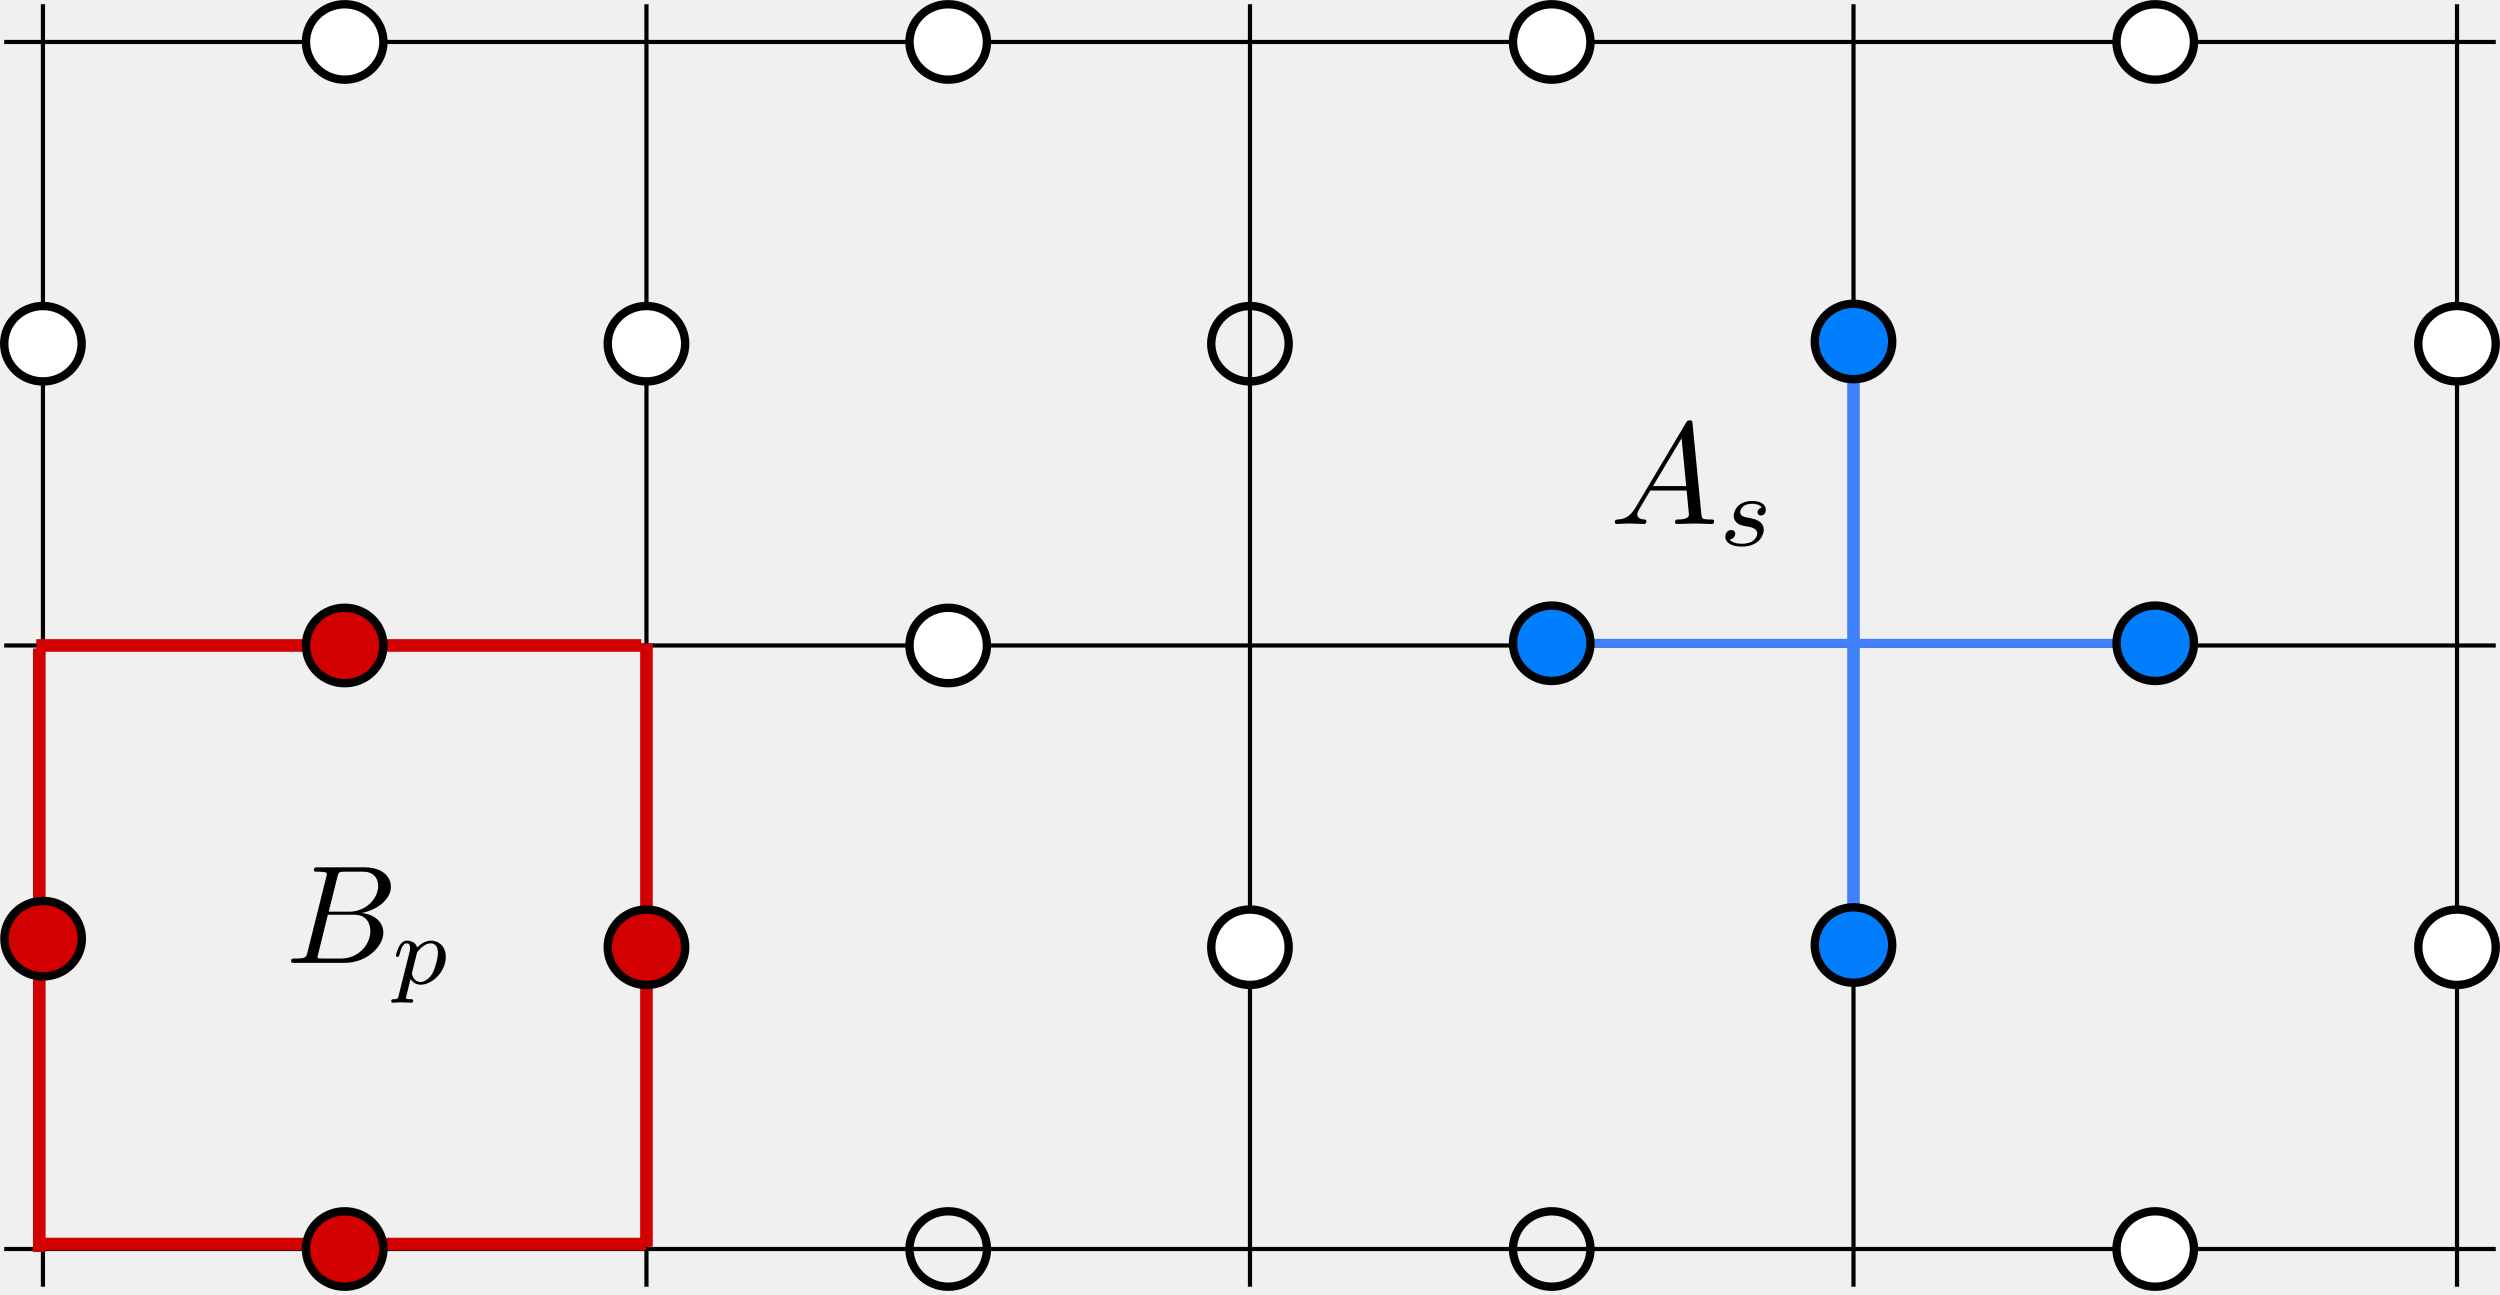
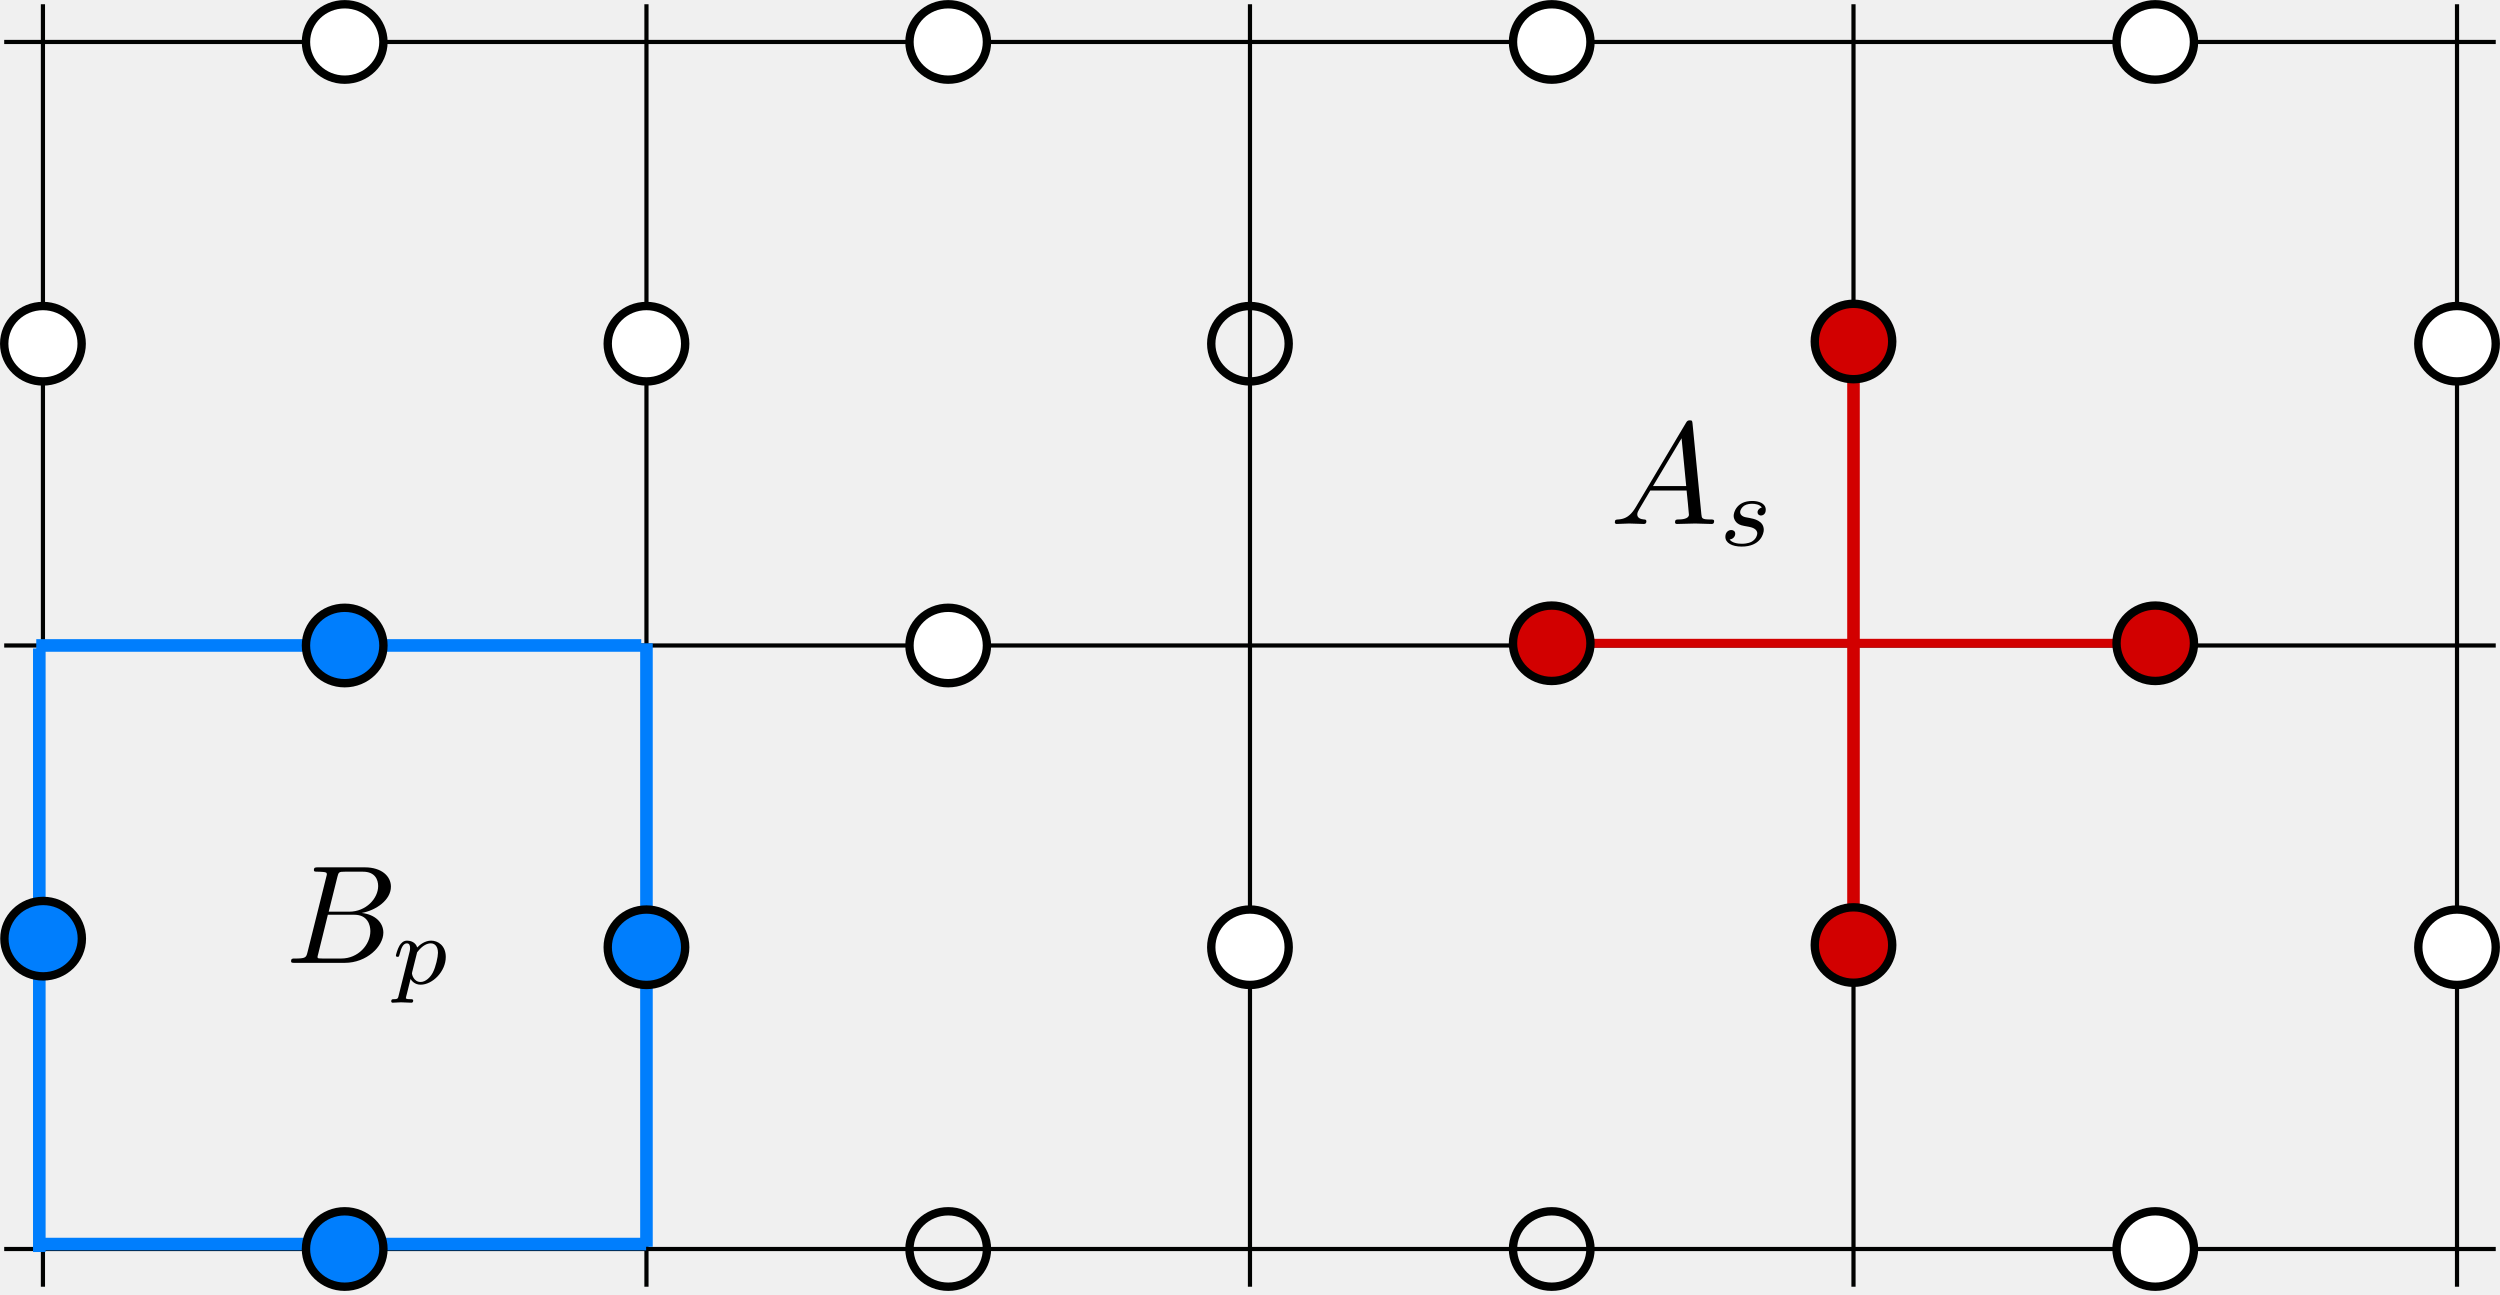
<svg xmlns="http://www.w3.org/2000/svg" width="596.5" height="308.75" id="svg4134" version="1.1">
  <defs id="defs4136" />
  <g id="layer1" transform="translate(118.7982,-321.228)">
-     <g id="g4070">
-       <path style="fill:none;stroke:#000100" d="m -117.796,475.241 594.483,0" id="path698" />
-       <path style="fill:none;stroke:#000100" d="m -117.796,619.241 594.483,0" id="path700" />
-       <path style="fill:none;stroke:#000100" d="m 35.446,322.241 0,306" id="path702" />
-       <path style="fill:none;stroke:#000100" d="m -108.553,322.241 0,306" id="path704" />
-       <path style="fill:#d20000;stroke:#d20000;stroke-width:3" d="m 35.446,618.711 0,-144" id="path706" />
-       <path style="fill:none;stroke:#000100" d="m -117.796,331.241 594.483,0" id="path708" />
-       <path style="fill:none;stroke:#000100" d="m 179.446,322.241 0,306" id="path710" />
-       <path style="fill:none;stroke:#000100" d="m 467.446,322.241 0,306" id="path712" />
-       <path style="fill:none;stroke:#000100" d="m 323.446,322.241 0,306" id="path714" />
-       <path style="fill:none;stroke:#4181fe;stroke-width:2.124" d="m 250.572,474.711 144.349,0" id="path716" />
-       <path style="fill:#007efd;stroke:#000100;stroke-width:2;fill-opacity:1" d="m 251.445,465.711 c 5.104,0 9.242,4.03 9.242,9 0,4.97 -4.138,9 -9.242,9 -5.103,0 -9.241,-4.03 -9.241,-9 0,-4.97 4.138,-9 9.241,-9 z" id="path722" />
-       <path style="fill:#ffffff;stroke:#000100;stroke-width:2" d="m 395.446,610.241 c 5.104,0 9.241,4.02 9.241,9 0,4.97 -4.137,9 -9.241,9 -5.104,0 -9.242,-4.03 -9.242,-9 0,-4.98 4.138,-9 9.242,-9 z" id="path724" />
-       <path style="fill:#ffffff;stroke:#000100;stroke-width:2" d="m 467.446,538.241 c 5.104,0 9.241,4.02 9.241,9 0,4.97 -4.137,9 -9.241,9 -5.104,0 -9.242,-4.03 -9.242,-9 0,-4.98 4.138,-9 9.242,-9 z" id="path726" />
-       <path style="fill:#ffffff;stroke:#000100;stroke-width:2" d="m 467.446,394.241 c 5.104,0 9.241,4.02 9.241,9 0,4.97 -4.137,9 -9.241,9 -5.104,0 -9.242,-4.03 -9.242,-9 0,-4.98 4.138,-9 9.242,-9 z" id="path728" />
-       <path style="fill:#ffffff;stroke:#000100;stroke-width:2" d="m 395.446,322.241 c 5.104,0 9.241,4.02 9.241,9 0,4.97 -4.137,9 -9.241,9 -5.104,0 -9.242,-4.03 -9.242,-9 0,-4.98 4.138,-9 9.242,-9 z" id="path730" />
-       <path style="fill:#ffffff;stroke:#000100;stroke-width:2" d="m 251.446,322.241 c 5.104,0 9.241,4.02 9.241,9 0,4.97 -4.137,9 -9.241,9 -5.104,0 -9.242,-4.03 -9.242,-9 0,-4.98 4.138,-9 9.242,-9 z" id="path732" />
-       <path style="fill:#ffffff;stroke:#000100;stroke-width:2" d="m 179.446,538.241 c 5.104,0 9.241,4.02 9.241,9 0,4.97 -4.137,9 -9.241,9 -5.104,0 -9.242,-4.03 -9.242,-9 0,-4.98 4.138,-9 9.242,-9 z" id="path734" />
-       <path style="fill:#ffffff;stroke:#000100;stroke-width:2" d="m 107.446,466.241 c 5.104,0 9.241,4.02 9.241,9 0,4.97 -4.137,9 -9.241,9 -5.104,0 -9.242,-4.03 -9.242,-9 0,-4.98 4.138,-9 9.242,-9 z" id="path736" />
-       <path style="fill:#d20000;stroke:#000100;stroke-width:2" d="m 35.446,538.241 c 5.104,0 9.241,4.02 9.241,9 0,4.97 -4.137,9 -9.241,9 -5.104,0 -9.242,-4.03 -9.242,-9 0,-4.98 4.138,-9 9.242,-9 z" id="path738" />
-       <path style="fill:#ffffff;stroke:#000100;stroke-width:2" d="m 107.446,322.241 c 5.104,0 9.241,4.02 9.241,9 0,4.97 -4.137,9 -9.241,9 -5.104,0 -9.242,-4.03 -9.242,-9 0,-4.98 4.138,-9 9.242,-9 z" id="path740" />
-       <path style="fill:#ffffff;stroke:#000100;stroke-width:2" d="m 35.446,394.241 c 5.104,0 9.241,4.02 9.241,9 0,4.97 -4.137,9 -9.241,9 -5.104,0 -9.242,-4.03 -9.242,-9 0,-4.98 4.138,-9 9.242,-9 z" id="path742" />
-       <path style="fill:#ffffff;stroke:#000100;stroke-width:2" d="m -36.554,322.241 c 5.104,0 9.241,4.02 9.241,9 0,4.97 -4.137,9 -9.241,9 -5.104,0 -9.242,-4.03 -9.242,-9 0,-4.98 4.138,-9 9.242,-9 z" id="path750" />
-       <path style="fill:#ffffff;stroke:#000100;stroke-width:2" d="m -108.553,394.241 c 5.104,0 9.241,4.02 9.241,9 0,4.97 -4.137,9 -9.241,9 -5.104,0 -9.242,-4.03 -9.242,-9 0,-4.98 4.138,-9 9.242,-9 z" id="path752" />
-       <path style="fill:#d20000;stroke:#d20000;stroke-width:3.011" d="m -108.985,618.063 144.349,0" id="path754" />
-       <path style="fill:#d20000;fill-opacity:1;stroke:#000100;stroke-width:2" d="m -36.554,610.241 c 5.104,0 9.241,4.02 9.241,9 0,4.97 -4.137,9 -9.241,9 -5.104,0 -9.242,-4.03 -9.242,-9 0,-4.98 4.138,-9 9.242,-9 z" id="path748" />
-       <path style="fill:none;stroke:#000100;stroke-width:2" d="m 251.446,610.241 c 5.104,0 9.241,4.02 9.241,9 0,4.97 -4.137,9 -9.241,9 -5.104,0 -9.242,-4.03 -9.242,-9 0,-4.98 4.138,-9 9.242,-9 z" id="path756" />
-       <path style="fill:none;stroke:#000100;stroke-width:2" d="m 107.446,610.241 c 5.104,0 9.241,4.02 9.241,9 0,4.97 -4.137,9 -9.241,9 -5.104,0 -9.242,-4.03 -9.242,-9 0,-4.98 4.138,-9 9.242,-9 z" id="path758" />
-       <path style="fill:none;stroke:#4181fe;stroke-width:3" d="m 323.446,547.241 0,-144.53" id="path760" />
-       <path style="fill:#007efd;stroke:#000100;stroke-width:2" d="m 323.445,393.711 c 5.104,0 9.242,4.03 9.242,9 0,4.97 -4.138,9 -9.242,9 -5.103,0 -9.241,-4.03 -9.241,-9 0,-4.97 4.138,-9 9.241,-9 z" id="path720" />
-       <path style="fill:#007efd;stroke:#000100;stroke-width:2;fill-opacity:1" d="m 323.445,537.711 c 5.104,0 9.242,4.03 9.242,9 0,4.97 -4.138,9 -9.242,9 -5.103,0 -9.241,-4.03 -9.241,-9 0,-4.97 4.138,-9 9.241,-9 z" id="path718" />
-       <path style="fill:#007efd;stroke:#000100;stroke-width:2" d="m 395.445,465.711 c 5.104,0 9.242,4.03 9.242,9 0,4.97 -4.138,9 -9.242,9 -5.103,0 -9.241,-4.03 -9.241,-9 0,-4.97 4.138,-9 9.241,-9 z" id="path762" />
-       <path style="fill:none;stroke:#000100;stroke-width:2" d="m 179.446,394.241 c 5.104,0 9.241,4.02 9.241,9 0,4.97 -4.137,9 -9.241,9 -5.104,0 -9.242,-4.03 -9.242,-9 0,-4.98 4.138,-9 9.242,-9 z" id="path764" />
-       <path style="fill:#d20000;stroke:#d20000;stroke-width:3" d="m -109.422,619.961 0,-144" id="path706-9" />
-       <path style="fill:#d20000;fill-opacity:1;stroke:#000100;stroke-width:2" d="m -108.507,536.194 c 5.104,0 9.241,4.02 9.241,9 0,4.97 -4.137,9 -9.241,9 -5.104,0 -9.242,-4.03 -9.242,-9 0,-4.98 4.138,-9 9.242,-9 z" id="path746" />
-       <path style="fill:#d20000;stroke:#d20000;stroke-width:3.011" d="m -110.147,475.233 144.349,0" id="path754-6" />
-       <path style="fill:#d20000;stroke:#000100;stroke-width:2;fill-opacity:1" d="m -36.554,466.241 c 5.104,0 9.241,4.02 9.241,9 0,4.97 -4.137,9 -9.241,9 -5.104,0 -9.242,-4.03 -9.242,-9 0,-4.98 4.138,-9 9.242,-9 z" id="path744" />
-       <g transform="matrix(1.57181,0,0,1.57181,70.80879,24.67124)" id="g3920">
-         <g style="font-style:normal;font-variant:normal;font-weight:normal;font-stretch:normal;letter-spacing:normal;word-spacing:normal;text-anchor:start;fill:none;stroke:#000000;stroke-linecap:butt;stroke-linejoin:miter;stroke-miterlimit:10.433;stroke-opacity:1;stroke-dasharray:none;stroke-dashoffset:0" word-spacing="normal" letter-spacing="normal" font-size-adjust="none" font-stretch="normal" font-weight="normal" font-variant="normal" font-style="normal" stroke-miterlimit="10.433" xml:space="preserve" transform="matrix(0.4410714,0,0,-0.4410714,-77.1875,447.375)" id="content">
-           <path style="fill:#000000;stroke-width:0" id="path3923" d="m 464.44,411.93 -0.19,-0.3 -0.18,-0.29 -0.19,-0.28 -0.19,-0.26 -0.18,-0.25 -0.19,-0.23 -0.19,-0.22 -0.18,-0.21 -0.19,-0.2 -0.19,-0.18 -0.18,-0.17 -0.19,-0.16 -0.19,-0.15 -0.18,-0.14 -0.19,-0.13 -0.19,-0.12 -0.19,-0.11 -0.19,-0.1 -0.19,-0.09 -0.19,-0.09 -0.19,-0.07 -0.2,-0.07 -0.19,-0.07 -0.2,-0.05 -0.19,-0.05 -0.2,-0.04 -0.2,-0.04 -0.19,-0.03 -0.41,-0.05 -0.4,-0.03 c -0.61,-0.05 -1.05,-0.05 -1.05,-1 0,-0.3 0.25,-0.55 0.64,-0.55 1.34,0 2.89,0.16 4.28,0.16 1.64,0 3.39,-0.16 4.99,-0.16 0.29,0 0.95,0 0.95,0.95 0,0.55 -0.45,0.6 -0.8,0.6 -1.15,0.09 -2.34,0.5 -2.34,1.73 0,0.61 0.3,1.16 0.69,1.84 l 3.79,6.39 h 12.5 l -0.14,1.54 h -11.42 l 9.83,16.45 1.59,-16.45 0.14,-1.54 c 0.11,-1.04 0.8,-7.82 0.8,-8.32 0,-1.5 -2.59,-1.64 -3.58,-1.64 -0.7,0 -1.2,0 -1.2,-1 0,-0.55 0.59,-0.55 0.7,-0.55 2.03,0 4.19,0.16 6.22,0.16 1.25,0 4.39,-0.16 5.64,-0.16 0.3,0 0.89,0 0.89,1 0,0.55 -0.5,0.55 -1.14,0.55 -3.09,0 -3.09,0.34 -3.25,1.79 l -3.03,31.13 c -0.11,1 -0.11,1.2 -0.95,1.2 -0.8,0 -0.99,-0.34 -1.3,-0.84 z" />
-           <path style="fill:#000000;stroke-width:0" id="path3925" d="m 507.86,411.86 -0.09,-0.03 -0.08,-0.02 -0.08,-0.03 -0.08,-0.02 -0.07,-0.04 -0.08,-0.03 -0.07,-0.04 -0.07,-0.04 -0.06,-0.04 -0.07,-0.04 -0.06,-0.05 -0.06,-0.05 -0.05,-0.05 -0.06,-0.05 -0.05,-0.05 -0.05,-0.06 -0.04,-0.05 -0.05,-0.06 -0.04,-0.06 -0.04,-0.06 -0.03,-0.06 -0.04,-0.06 -0.02,-0.06 -0.03,-0.06 -0.02,-0.07 -0.03,-0.06 -0.01,-0.07 -0.02,-0.06 -0.01,-0.07 -0.01,-0.06 0,-0.07 0,-0.06 c 0,-0.81 0.7,-1.12 1.15,-1.12 0.35,0 1.67,0.21 1.67,1.98 0,2.27 -2.5,3.03 -4.62,3.03 -5.44,0 -6.42,-4 -6.42,-5.08 0,-1.29 0.73,-2.12 1.22,-2.54 0.9,-0.71 1.53,-0.83 3.93,-1.25 0.74,-0.14 2.97,-0.57 2.97,-2.3 0,-0.59 -0.39,-1.92 -1.84,-2.8 -1.36,-0.76 -3.08,-0.76 -3.49,-0.76 -1.4,0 -3.39,0.31 -4.18,1.47 1.15,0.14 1.92,1 1.92,1.98 0,0.87 -0.63,1.28 -1.36,1.28 -1.02,0 -2.03,-0.8 -2.03,-2.33 0,-2.09 2.23,-3.37 5.61,-3.37 6.42,0 7.61,4.39 7.61,5.75 0,3.2 -3.53,3.83 -4.82,4.08 -0.31,0.06 -1.18,0.2 -1.39,0.26 -1.29,0.25 -1.92,0.99 -1.92,1.75 0,0.8 0.63,1.74 1.39,2.24 0.94,0.59 2.16,0.65 2.75,0.65 0.74,0 2.55,-0.11 3.32,-1.29 z" />
-         </g>
-       </g>
-       <g transform="matrix(1.518271,0,0,1.518271,-238.6033,143.7473)" id="g4015">
-         <g style="font-style:normal;font-variant:normal;font-weight:normal;font-stretch:normal;letter-spacing:normal;word-spacing:normal;text-anchor:start;fill:none;stroke:#000000;stroke-linecap:butt;stroke-linejoin:miter;stroke-miterlimit:10.433;stroke-opacity:1;stroke-dasharray:none;stroke-dashoffset:0" id="g4017" transform="matrix(0.4410714,0,0,-0.4410714,-77.1875,447.375)" xml:space="preserve" stroke-miterlimit="10.433" font-style="normal" font-variant="normal" font-weight="normal" font-stretch="normal" font-size-adjust="none" letter-spacing="normal" word-spacing="normal">
-           <path style="fill:#000000;stroke-width:0" d="m 463.49,410.09 -0.05,-0.18 -0.04,-0.17 -0.05,-0.16 -0.04,-0.15 -0.04,-0.15 -0.05,-0.13 -0.05,-0.13 -0.05,-0.12 -0.05,-0.11 -0.06,-0.11 -0.07,-0.1 -0.07,-0.09 -0.07,-0.09 -0.09,-0.07 -0.09,-0.08 -0.11,-0.06 -0.11,-0.07 -0.13,-0.05 -0.13,-0.05 -0.15,-0.05 -0.16,-0.04 -0.09,-0.02 -0.09,-0.01 -0.09,-0.02 -0.1,-0.02 -0.1,-0.01 -0.1,-0.01 -0.11,-0.01 -0.12,-0.02 -0.11,-0.01 -0.13,-0.01 -0.12,0 -0.13,-0.01 -0.14,-0.01 -0.14,0 -0.14,-0.01 -0.15,0 -0.16,-0.01 -0.16,0 -0.16,0 -0.17,0 -0.18,0 -0.18,0 c -0.85,0 -1.35,0 -1.35,-1 0,-0.55 0.46,-0.55 1.35,-0.55 h 17.78 c 7.87,0 13.75,5.87 13.75,10.76 0,3.58 -2.89,6.47 -7.72,7.02 5.19,0.95 10.42,4.64 10.42,9.38 0,3.68 -3.3,6.87 -9.28,6.87 l -0.69,-1.55 c 4.38,0 5.42,-2.93 5.42,-5.12 0,-4.39 -4.28,-9.13 -10.35,-9.13 h -7.27 l -0.3,-1.09 h 9.41 c 4.78,0 5.73,-3.69 5.73,-5.83 0,-4.94 -4.43,-9.76 -10.31,-9.76 h -6.78 c -0.69,0 -0.8,0 -1.09,0.04 -0.5,0.05 -0.64,0.1 -0.64,0.5 0,0.14 0,0.25 0.25,1.14 l 3.43,13.91 0.3,1.09 3.08,12.36 c 0.45,1.74 0.54,1.89 2.7,1.89 h 6.42 l 0.69,1.55 h -16.73 c -0.94,0 -1.44,0 -1.44,-1 0,-0.55 0.44,-0.55 1.39,-0.55 0.09,0 1.05,0 1.89,-0.09 0.89,-0.11 1.34,-0.16 1.34,-0.8 0,-0.2 -0.04,-0.36 -0.2,-0.95 z" id="path4019" />
-           <path style="fill:#000000;stroke-width:0" d="m 495.93,394.51 -0.02,-0.09 -0.02,-0.08 -0.02,-0.09 -0.02,-0.07 -0.02,-0.08 -0.03,-0.07 -0.02,-0.07 -0.02,-0.06 -0.02,-0.06 -0.03,-0.05 -0.03,-0.06 -0.03,-0.05 -0.03,-0.04 -0.03,-0.05 -0.04,-0.04 -0.04,-0.03 -0.04,-0.04 -0.05,-0.03 -0.05,-0.03 -0.06,-0.02 -0.05,-0.03 -0.07,-0.02 -0.07,-0.01 -0.07,-0.02 -0.08,-0.02 -0.05,0 -0.04,-0.01 -0.05,0 -0.04,-0.01 -0.05,0 -0.05,0 -0.05,-0.01 -0.06,0 -0.05,0 -0.06,0 -0.06,-0.01 -0.06,0 -0.06,0 -0.06,0 c -0.46,0 -0.94,0 -0.94,-0.73 0,-0.39 0.31,-0.53 0.48,-0.53 0.91,0 2.07,0.14 3,0.14 1.19,0 2.5,-0.14 3.66,-0.14 0.31,0 0.7,0.11 0.7,0.76 0,0.5 -0.5,0.5 -0.9,0.5 -0.78,0 -1.72,0 -1.72,0.41 0,0.19 0.25,1.09 0.39,1.61 0.42,1.84 0.9,3.73 1.28,5.18 0.42,-0.68 1.5,-2.04 3.59,-2.04 v 0.97 c -2.47,0 -3.09,2.68 -3.09,3.03 0,0.14 0.06,0.39 0.09,0.53 l 1.75,7 c 2.02,2.69 3.77,3.2 4.88,3.2 1.36,0 2.55,-1.01 2.55,-3.37 0,-1.44 -0.77,-4.99 -1.82,-7.02 -0.87,-1.7 -2.58,-3.37 -4.36,-3.37 v -0.97 c 4.25,0 8.96,4.7 8.96,9.89 0,4.08 -2.83,5.81 -5.22,5.81 -2.17,0 -4.02,-1.45 -4.96,-2.44 -0.59,1.99 -2.54,2.44 -3.59,2.44 -1.36,0 -2.19,-0.91 -2.75,-1.84 -0.7,-1.19 -1.25,-3.27 -1.25,-3.49 0,-0.45 0.49,-0.45 0.59,-0.45 0.49,0 0.52,0.11 0.77,1.05 0.52,2.03 1.19,3.76 2.55,3.76 0.9,0 1.14,-0.76 1.14,-1.7 0,-0.39 -0.06,-0.84 -0.11,-1.05 z" id="path4021" />
-         </g>
+     <path style="fill:none;stroke:#000100" d="M -117.796,475.241 H 476.687" id="path698" />
+     <path style="fill:none;stroke:#000100" d="M -117.796,619.241 H 476.687" id="path700" />
+     <path style="fill:none;stroke:#000100" d="m 35.446,322.241 v 306" id="path702" />
+     <path style="fill:none;stroke:#000100" d="m -108.553,322.241 v 306" id="path704" />
+     <path style="fill:none;stroke:#000100" d="M -117.796,331.241 H 476.687" id="path708" />
+     <path style="fill:none;stroke:#000100" d="m 179.446,322.241 v 306" id="path710" />
+     <path style="fill:none;stroke:#000100" d="m 467.446,322.241 v 306" id="path712" />
+     <path style="fill:none;stroke:#000100" d="m 323.446,322.241 v 306" id="path714" />
+     <path style="fill:none;stroke:#d20000;stroke-width:2.124;stroke-opacity:1" d="M 250.572,474.711 H 394.92" id="path716" />
+     <path style="fill:#d20000;fill-opacity:1;stroke:#000100;stroke-width:2" d="m 251.445,465.711 c 5.104,0 9.242,4.03 9.242,9 0,4.97 -4.138,9 -9.242,9 -5.103,0 -9.241,-4.03 -9.241,-9 0,-4.97 4.138,-9 9.241,-9 z" id="path722" />
+     <path style="fill:#ffffff;stroke:#000100;stroke-width:2" d="m 395.446,610.241 c 5.104,0 9.241,4.02 9.241,9 0,4.97 -4.137,9 -9.241,9 -5.104,0 -9.242,-4.03 -9.242,-9 0,-4.98 4.138,-9 9.242,-9 z" id="path724" />
+     <path style="fill:#ffffff;stroke:#000100;stroke-width:2" d="m 467.446,538.241 c 5.104,0 9.241,4.02 9.241,9 0,4.97 -4.137,9 -9.241,9 -5.104,0 -9.242,-4.03 -9.242,-9 0,-4.98 4.138,-9 9.242,-9 z" id="path726" />
+     <path style="fill:#ffffff;stroke:#000100;stroke-width:2" d="m 467.446,394.241 c 5.104,0 9.241,4.02 9.241,9 0,4.97 -4.137,9 -9.241,9 -5.104,0 -9.242,-4.03 -9.242,-9 0,-4.98 4.138,-9 9.242,-9 z" id="path728" />
+     <path style="fill:#ffffff;stroke:#000100;stroke-width:2" d="m 395.446,322.241 c 5.104,0 9.241,4.02 9.241,9 0,4.97 -4.137,9 -9.241,9 -5.104,0 -9.242,-4.03 -9.242,-9 0,-4.98 4.138,-9 9.242,-9 z" id="path730" />
+     <path style="fill:#ffffff;stroke:#000100;stroke-width:2" d="m 251.446,322.241 c 5.104,0 9.241,4.02 9.241,9 0,4.97 -4.137,9 -9.241,9 -5.104,0 -9.242,-4.03 -9.242,-9 0,-4.98 4.138,-9 9.242,-9 z" id="path732" />
+     <path style="fill:#ffffff;stroke:#000100;stroke-width:2" d="m 179.446,538.241 c 5.104,0 9.241,4.02 9.241,9 0,4.97 -4.137,9 -9.241,9 -5.104,0 -9.242,-4.03 -9.242,-9 0,-4.98 4.138,-9 9.242,-9 z" id="path734" />
+     <path style="fill:#ffffff;stroke:#000100;stroke-width:2" d="m 107.446,466.241 c 5.104,0 9.241,4.02 9.241,9 0,4.97 -4.137,9 -9.241,9 -5.104,0 -9.242,-4.03 -9.242,-9 0,-4.98 4.138,-9 9.242,-9 z" id="path736" />
+     <path style="fill:#ffffff;stroke:#000100;stroke-width:2" d="m 107.446,322.241 c 5.104,0 9.241,4.02 9.241,9 0,4.97 -4.137,9 -9.241,9 -5.104,0 -9.242,-4.03 -9.242,-9 0,-4.98 4.138,-9 9.242,-9 z" id="path740" />
+     <path style="fill:#ffffff;stroke:#000100;stroke-width:2" d="m 35.446,394.241 c 5.104,0 9.241,4.02 9.241,9 0,4.97 -4.137,9 -9.241,9 -5.104,0 -9.242,-4.03 -9.242,-9 0,-4.98 4.138,-9 9.242,-9 z" id="path742" />
+     <path style="fill:#ffffff;stroke:#000100;stroke-width:2" d="m -36.554,322.241 c 5.104,0 9.241,4.02 9.241,9 0,4.97 -4.137,9 -9.241,9 -5.104,0 -9.242,-4.03 -9.242,-9 0,-4.98 4.138,-9 9.242,-9 z" id="path750" />
+     <path style="fill:#ffffff;stroke:#000100;stroke-width:2" d="m -108.553,394.241 c 5.104,0 9.241,4.02 9.241,9 0,4.97 -4.137,9 -9.241,9 -5.104,0 -9.242,-4.03 -9.242,-9 0,-4.98 4.138,-9 9.242,-9 z" id="path752" />
+     <path style="fill:none;stroke:#000100;stroke-width:2" d="m 251.446,610.241 c 5.104,0 9.241,4.02 9.241,9 0,4.97 -4.137,9 -9.241,9 -5.104,0 -9.242,-4.03 -9.242,-9 0,-4.98 4.138,-9 9.242,-9 z" id="path756" />
+     <path style="fill:none;stroke:#000100;stroke-width:2" d="m 107.446,610.241 c 5.104,0 9.241,4.02 9.241,9 0,4.97 -4.137,9 -9.241,9 -5.104,0 -9.242,-4.03 -9.242,-9 0,-4.98 4.138,-9 9.242,-9 z" id="path758" />
+     <path style="fill:none;stroke:#d20000;stroke-width:3;stroke-opacity:1" d="m 323.446,547.241 v -144.53" id="path760" />
+     <path style="fill:#d20000;stroke:#000100;stroke-width:2;fill-opacity:1" d="m 323.445,393.711 c 5.104,0 9.242,4.03 9.242,9 0,4.97 -4.138,9 -9.242,9 -5.103,0 -9.241,-4.03 -9.241,-9 0,-4.97 4.138,-9 9.241,-9 z" id="path720" />
+     <path style="fill:#d20000;fill-opacity:1;stroke:#000100;stroke-width:2" d="m 323.445,537.711 c 5.104,0 9.242,4.03 9.242,9 0,4.97 -4.138,9 -9.242,9 -5.103,0 -9.241,-4.03 -9.241,-9 0,-4.97 4.138,-9 9.241,-9 z" id="path718" />
+     <path style="fill:#d20000;stroke:#000100;stroke-width:2;fill-opacity:1" d="m 395.445,465.711 c 5.104,0 9.242,4.03 9.242,9 0,4.97 -4.138,9 -9.242,9 -5.103,0 -9.241,-4.03 -9.241,-9 0,-4.97 4.138,-9 9.241,-9 z" id="path762" />
+     <path style="fill:none;stroke:#000100;stroke-width:2" d="m 179.446,394.241 c 5.104,0 9.241,4.02 9.241,9 0,4.97 -4.137,9 -9.241,9 -5.104,0 -9.242,-4.03 -9.242,-9 0,-4.98 4.138,-9 9.242,-9 z" id="path764" />
+     <path style="fill:#d20000;stroke:#007efd;stroke-width:3;stroke-opacity:1" d="m 35.446,618.711 v -144" id="path706" />
+     <path style="fill:#d20000;stroke:#007efd;stroke-width:3.011;stroke-opacity:1" d="M -108.985,618.063 H 35.364" id="path754" />
+     <path style="fill:#d20000;stroke:#007efd;stroke-width:3;stroke-opacity:1" d="m -109.422,619.961 v -144" id="path706-9" />
+     <path style="fill:#d20000;stroke:#007efd;stroke-width:3.011;stroke-opacity:1" d="M -110.147,475.233 H 34.201" id="path754-6" />
+     <g transform="matrix(1.57181,0,0,1.57181,70.80879,24.67124)" id="g3920">
+       <g style="font-style:normal;font-variant:normal;font-weight:normal;font-stretch:normal;letter-spacing:normal;word-spacing:normal;text-anchor:start;fill:none;stroke:#000000;stroke-linecap:butt;stroke-linejoin:miter;stroke-miterlimit:10.433;stroke-dasharray:none;stroke-dashoffset:0;stroke-opacity:1" word-spacing="normal" letter-spacing="normal" font-size-adjust="none" font-stretch="normal" font-weight="normal" font-variant="normal" font-style="normal" stroke-miterlimit="10.433" xml:space="preserve" transform="matrix(0.4410714,0,0,-0.4410714,-77.1875,447.375)" id="content">
+         <path style="fill:#000000;stroke-width:0" id="path3923" d="m 464.44,411.93 -0.19,-0.3 -0.18,-0.29 -0.19,-0.28 -0.19,-0.26 -0.18,-0.25 -0.19,-0.23 -0.19,-0.22 -0.18,-0.21 -0.19,-0.2 -0.19,-0.18 -0.18,-0.17 -0.19,-0.16 -0.19,-0.15 -0.18,-0.14 -0.19,-0.13 -0.19,-0.12 -0.19,-0.11 -0.19,-0.1 -0.19,-0.09 -0.19,-0.09 -0.19,-0.07 -0.2,-0.07 -0.19,-0.07 -0.2,-0.05 -0.19,-0.05 -0.2,-0.04 -0.2,-0.04 -0.19,-0.03 -0.41,-0.05 -0.4,-0.03 c -0.61,-0.05 -1.05,-0.05 -1.05,-1 0,-0.3 0.25,-0.55 0.64,-0.55 1.34,0 2.89,0.16 4.28,0.16 1.64,0 3.39,-0.16 4.99,-0.16 0.29,0 0.95,0 0.95,0.95 0,0.55 -0.45,0.6 -0.8,0.6 -1.15,0.09 -2.34,0.5 -2.34,1.73 0,0.61 0.3,1.16 0.69,1.84 l 3.79,6.39 h 12.5 l -0.14,1.54 h -11.42 l 9.83,16.45 1.59,-16.45 0.14,-1.54 c 0.11,-1.04 0.8,-7.82 0.8,-8.32 0,-1.5 -2.59,-1.64 -3.58,-1.64 -0.7,0 -1.2,0 -1.2,-1 0,-0.55 0.59,-0.55 0.7,-0.55 2.03,0 4.19,0.16 6.22,0.16 1.25,0 4.39,-0.16 5.64,-0.16 0.3,0 0.89,0 0.89,1 0,0.55 -0.5,0.55 -1.14,0.55 -3.09,0 -3.09,0.34 -3.25,1.79 l -3.03,31.13 c -0.11,1 -0.11,1.2 -0.95,1.2 -0.8,0 -0.99,-0.34 -1.3,-0.84 z" />
+         <path style="fill:#000000;stroke-width:0" id="path3925" d="m 507.86,411.86 -0.09,-0.03 -0.08,-0.02 -0.08,-0.03 -0.08,-0.02 -0.07,-0.04 -0.08,-0.03 -0.07,-0.04 -0.07,-0.04 -0.06,-0.04 -0.07,-0.04 -0.06,-0.05 -0.06,-0.05 -0.05,-0.05 -0.06,-0.05 -0.05,-0.05 -0.05,-0.06 -0.04,-0.05 -0.05,-0.06 -0.04,-0.06 -0.04,-0.06 -0.03,-0.06 -0.04,-0.06 -0.02,-0.06 -0.03,-0.06 -0.02,-0.07 -0.03,-0.06 -0.01,-0.07 -0.02,-0.06 -0.01,-0.07 -0.01,-0.06 v -0.07 -0.06 c 0,-0.81 0.7,-1.12 1.15,-1.12 0.35,0 1.67,0.21 1.67,1.98 0,2.27 -2.5,3.03 -4.62,3.03 -5.44,0 -6.42,-4 -6.42,-5.08 0,-1.29 0.73,-2.12 1.22,-2.54 0.9,-0.71 1.53,-0.83 3.93,-1.25 0.74,-0.14 2.97,-0.57 2.97,-2.3 0,-0.59 -0.39,-1.92 -1.84,-2.8 -1.36,-0.76 -3.08,-0.76 -3.49,-0.76 -1.4,0 -3.39,0.31 -4.18,1.47 1.15,0.14 1.92,1 1.92,1.98 0,0.87 -0.63,1.28 -1.36,1.28 -1.02,0 -2.03,-0.8 -2.03,-2.33 0,-2.09 2.23,-3.37 5.61,-3.37 6.42,0 7.61,4.39 7.61,5.75 0,3.2 -3.53,3.83 -4.82,4.08 -0.31,0.06 -1.18,0.2 -1.39,0.26 -1.29,0.25 -1.92,0.99 -1.92,1.75 0,0.8 0.63,1.74 1.39,2.24 0.94,0.59 2.16,0.65 2.75,0.65 0.74,0 2.55,-0.11 3.32,-1.29 z" />
      </g>
    </g>
+     <g transform="matrix(1.518271,0,0,1.518271,-238.6033,143.7473)" id="g4015">
+       <g style="font-style:normal;font-variant:normal;font-weight:normal;font-stretch:normal;letter-spacing:normal;word-spacing:normal;text-anchor:start;fill:none;stroke:#000000;stroke-linecap:butt;stroke-linejoin:miter;stroke-miterlimit:10.433;stroke-dasharray:none;stroke-dashoffset:0;stroke-opacity:1" id="g4017" transform="matrix(0.4410714,0,0,-0.4410714,-77.1875,447.375)" xml:space="preserve" stroke-miterlimit="10.433" font-style="normal" font-variant="normal" font-weight="normal" font-stretch="normal" font-size-adjust="none" letter-spacing="normal" word-spacing="normal">
+         <path style="fill:#000000;stroke-width:0" d="m 463.49,410.09 -0.05,-0.18 -0.04,-0.17 -0.05,-0.16 -0.04,-0.15 -0.04,-0.15 -0.05,-0.13 -0.05,-0.13 -0.05,-0.12 -0.05,-0.11 -0.06,-0.11 -0.07,-0.1 -0.07,-0.09 -0.07,-0.09 -0.09,-0.07 -0.09,-0.08 -0.11,-0.06 -0.11,-0.07 -0.13,-0.05 -0.13,-0.05 -0.15,-0.05 -0.16,-0.04 -0.09,-0.02 -0.09,-0.01 -0.09,-0.02 -0.1,-0.02 -0.1,-0.01 -0.1,-0.01 -0.11,-0.01 -0.12,-0.02 -0.11,-0.01 -0.13,-0.01 h -0.12 l -0.13,-0.01 -0.14,-0.01 h -0.14 l -0.14,-0.01 h -0.15 l -0.16,-0.01 h -0.16 -0.16 -0.17 -0.18 -0.18 c -0.85,0 -1.35,0 -1.35,-1 0,-0.55 0.46,-0.55 1.35,-0.55 h 17.78 c 7.87,0 13.75,5.87 13.75,10.76 0,3.58 -2.89,6.47 -7.72,7.02 5.19,0.95 10.42,4.64 10.42,9.38 0,3.68 -3.3,6.87 -9.28,6.87 l -0.69,-1.55 c 4.38,0 5.42,-2.93 5.42,-5.12 0,-4.39 -4.28,-9.13 -10.35,-9.13 h -7.27 l -0.3,-1.09 h 9.41 c 4.78,0 5.73,-3.69 5.73,-5.83 0,-4.94 -4.43,-9.76 -10.31,-9.76 h -6.78 c -0.69,0 -0.8,0 -1.09,0.04 -0.5,0.05 -0.64,0.1 -0.64,0.5 0,0.14 0,0.25 0.25,1.14 l 3.43,13.91 0.3,1.09 3.08,12.36 c 0.45,1.74 0.54,1.89 2.7,1.89 h 6.42 l 0.69,1.55 h -16.73 c -0.94,0 -1.44,0 -1.44,-1 0,-0.55 0.44,-0.55 1.39,-0.55 0.09,0 1.05,0 1.89,-0.09 0.89,-0.11 1.34,-0.16 1.34,-0.8 0,-0.2 -0.04,-0.36 -0.2,-0.95 z" id="path4019" />
+         <path style="fill:#000000;stroke-width:0" d="m 495.93,394.51 -0.02,-0.09 -0.02,-0.08 -0.02,-0.09 -0.02,-0.07 -0.02,-0.08 -0.03,-0.07 -0.02,-0.07 -0.02,-0.06 -0.02,-0.06 -0.03,-0.05 -0.03,-0.06 -0.03,-0.05 -0.03,-0.04 -0.03,-0.05 -0.04,-0.04 -0.04,-0.03 -0.04,-0.04 -0.05,-0.03 -0.05,-0.03 -0.06,-0.02 -0.05,-0.03 -0.07,-0.02 -0.07,-0.01 -0.07,-0.02 -0.08,-0.02 h -0.05 l -0.04,-0.01 h -0.05 l -0.04,-0.01 h -0.05 -0.05 l -0.05,-0.01 h -0.06 -0.05 -0.06 l -0.06,-0.01 h -0.06 -0.06 -0.06 c -0.46,0 -0.94,0 -0.94,-0.73 0,-0.39 0.31,-0.53 0.48,-0.53 0.91,0 2.07,0.14 3,0.14 1.19,0 2.5,-0.14 3.66,-0.14 0.31,0 0.7,0.11 0.7,0.76 0,0.5 -0.5,0.5 -0.9,0.5 -0.78,0 -1.72,0 -1.72,0.41 0,0.19 0.25,1.09 0.39,1.61 0.42,1.84 0.9,3.73 1.28,5.18 0.42,-0.68 1.5,-2.04 3.59,-2.04 v 0.97 c -2.47,0 -3.09,2.68 -3.09,3.03 0,0.14 0.06,0.39 0.09,0.53 l 1.75,7 c 2.02,2.69 3.77,3.2 4.88,3.2 1.36,0 2.55,-1.01 2.55,-3.37 0,-1.44 -0.77,-4.99 -1.82,-7.02 -0.87,-1.7 -2.58,-3.37 -4.36,-3.37 v -0.97 c 4.25,0 8.96,4.7 8.96,9.89 0,4.08 -2.83,5.81 -5.22,5.81 -2.17,0 -4.02,-1.45 -4.96,-2.44 -0.59,1.99 -2.54,2.44 -3.59,2.44 -1.36,0 -2.19,-0.91 -2.75,-1.84 -0.7,-1.19 -1.25,-3.27 -1.25,-3.49 0,-0.45 0.49,-0.45 0.59,-0.45 0.49,0 0.52,0.11 0.77,1.05 0.52,2.03 1.19,3.76 2.55,3.76 0.9,0 1.14,-0.76 1.14,-1.7 0,-0.39 -0.06,-0.84 -0.11,-1.05 z" id="path4021" />
+       </g>
+     </g>
+     <path style="fill:#007efd;stroke:#000100;stroke-width:2;fill-opacity:1" d="m 35.446,538.241 c 5.104,0 9.241,4.02 9.241,9 0,4.97 -4.137,9 -9.241,9 -5.104,0 -9.242,-4.03 -9.242,-9 0,-4.98 4.138,-9 9.242,-9 z" id="path738" />
+     <path style="fill:#007efd;fill-opacity:1;stroke:#000100;stroke-width:2" d="m -36.554,610.241 c 5.104,0 9.241,4.02 9.241,9 0,4.97 -4.137,9 -9.241,9 -5.104,0 -9.242,-4.03 -9.242,-9 0,-4.98 4.138,-9 9.242,-9 z" id="path748" />
+     <path style="fill:#007efd;fill-opacity:1;stroke:#000100;stroke-width:2" d="m -108.507,536.194 c 5.104,0 9.241,4.02 9.241,9 0,4.97 -4.137,9 -9.241,9 -5.104,0 -9.242,-4.03 -9.242,-9 0,-4.98 4.138,-9 9.242,-9 z" id="path746" />
+     <path style="fill:#007efd;fill-opacity:1;stroke:#000100;stroke-width:2" d="m -36.554,466.241 c 5.104,0 9.241,4.02 9.241,9 0,4.97 -4.137,9 -9.241,9 -5.104,0 -9.242,-4.03 -9.242,-9 0,-4.98 4.138,-9 9.242,-9 z" id="path744" />
  </g>
</svg>
